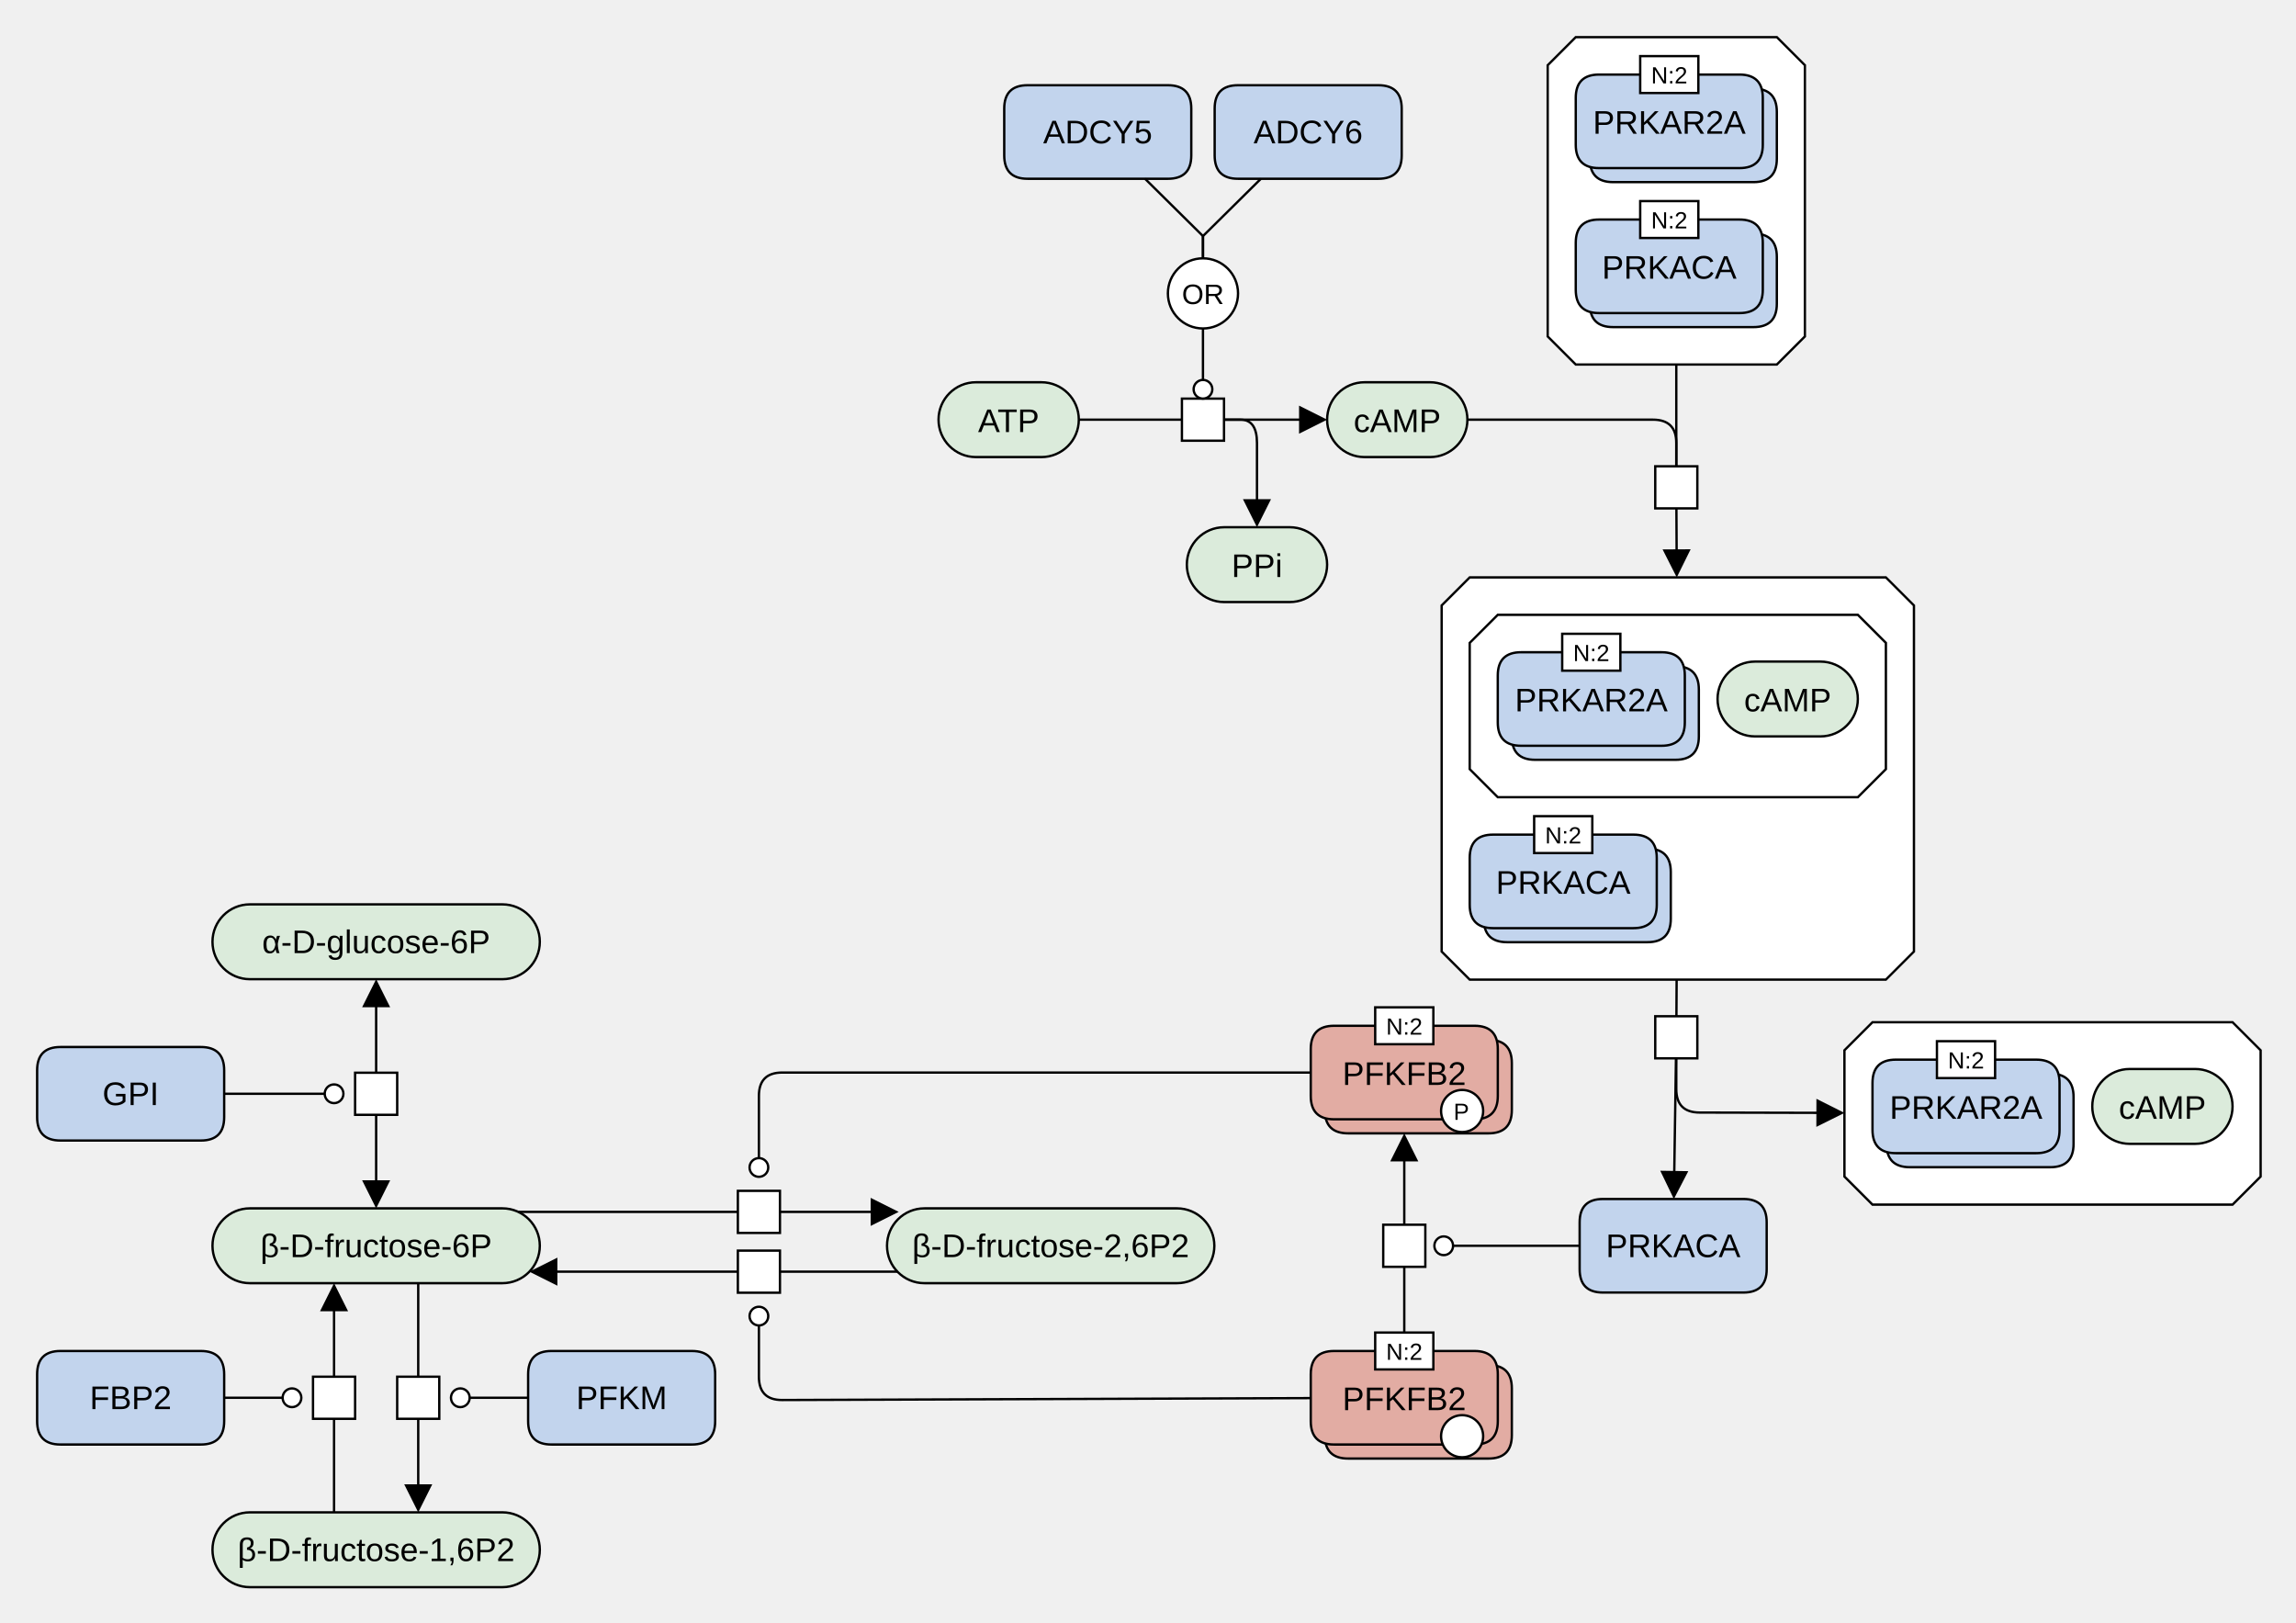
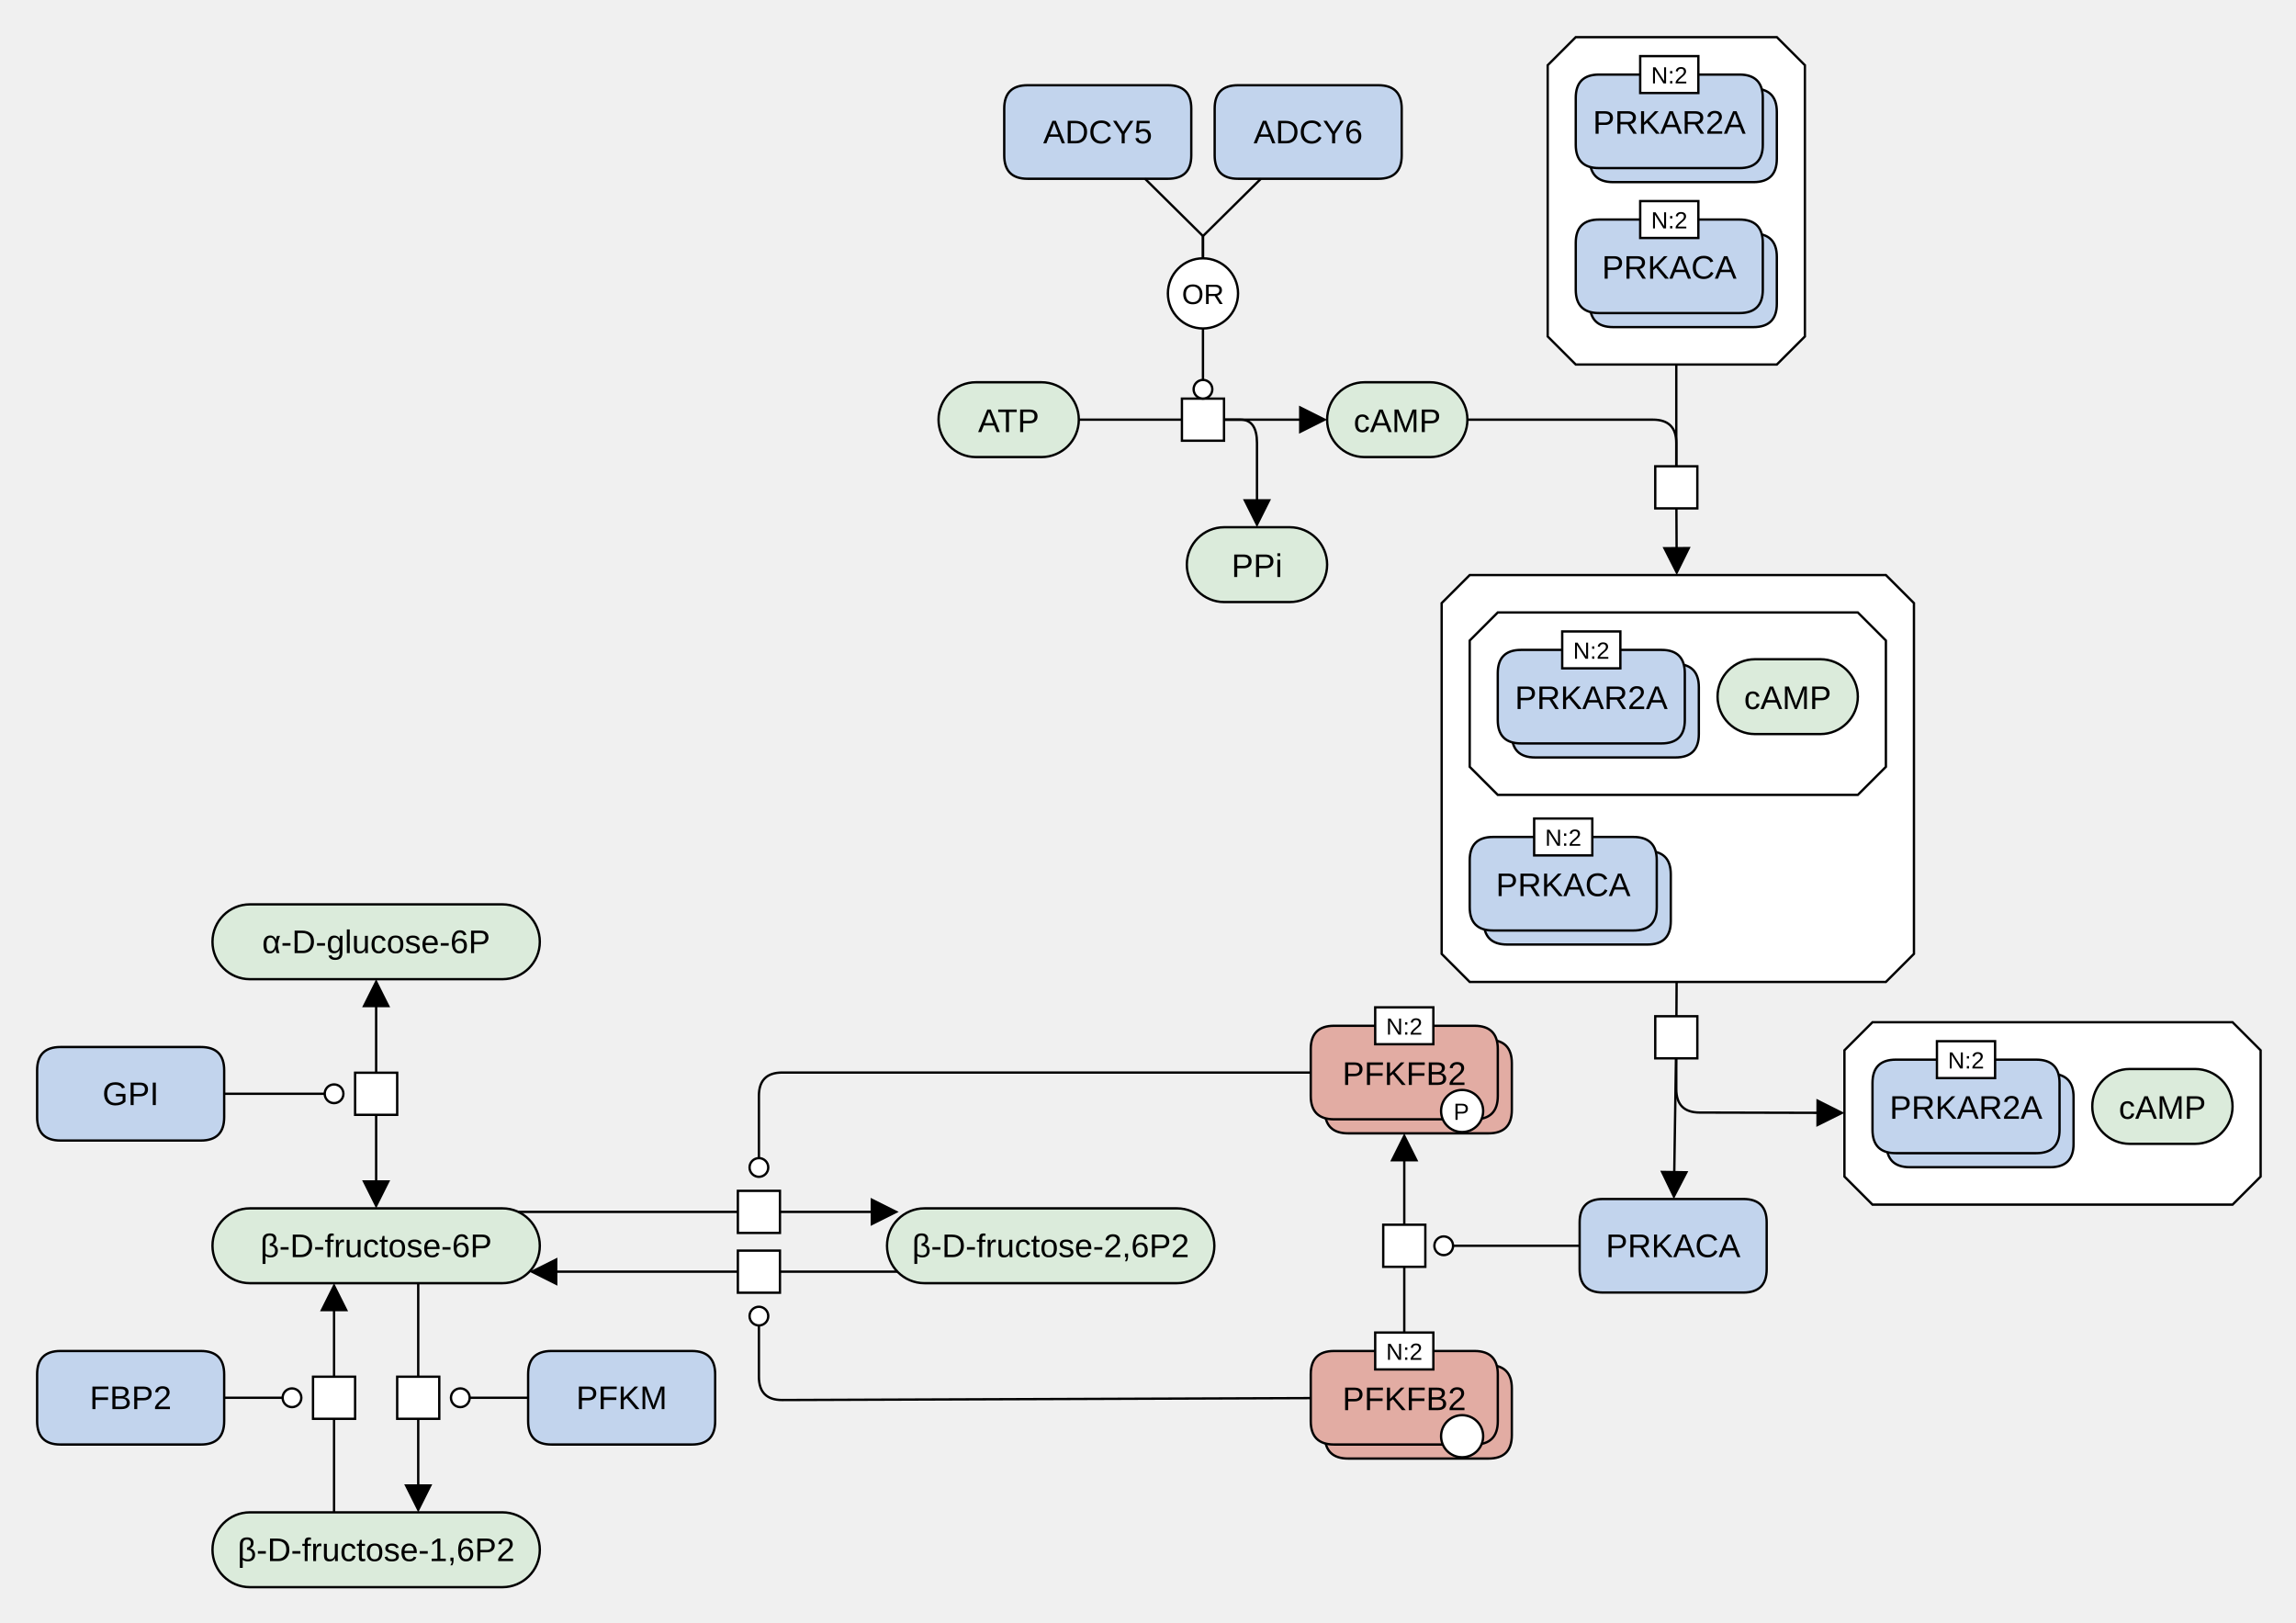
<svg xmlns="http://www.w3.org/2000/svg" width="982" height="694" viewBox="0 0 982 694" stroke-linecap="butt" stroke-miterlimit="10">
  <g transform="translate(804,1457)">
    <path d="M-236.39 -1277.529 C-236.39 -1286.366 -229.227 -1293.529 -220.39 -1293.529 L-192.39 -1293.529 C-183.553 -1293.529 -176.39 -1286.366 -176.39 -1277.529 L-176.39 -1277.529 C-176.39 -1268.692 -183.553 -1261.529 -192.39 -1261.529 L-220.39 -1261.529 C-229.227 -1261.529 -236.39 -1268.692 -236.39 -1277.529 Z" fill="#DBEBDB" stroke="none" />
    <path d="M-236.39 -1277.529 C-236.39 -1286.366 -229.227 -1293.529 -220.39 -1293.529 L-192.39 -1293.529 C-183.553 -1293.529 -176.39 -1286.366 -176.39 -1277.529 L-176.39 -1277.529 C-176.39 -1268.692 -183.553 -1261.529 -192.39 -1261.529 L-220.39 -1261.529 C-229.227 -1261.529 -236.39 -1268.692 -236.39 -1277.529 Z" fill="none" stroke="#000000" />
    <text x="-206.39" y="-1272.237" text-anchor="middle" font-family="'Dialog', Arial, Helvetica, sans-serif" font-size="14" fill="#000000" stroke="none" xml:space="preserve">cAMP</text>
    <path d="M-3.134 -1019.841 L150.866 -1019.841 L162.866 -1007.841 L162.866 -953.841 L150.866 -941.841 L-3.134 -941.841 L-15.134 -953.841 L-15.134 -1007.841 Z" fill="#FFFFFF" stroke="none" />
    <path d="M-3.134 -1019.841 L150.866 -1019.841 L162.866 -1007.841 L162.866 -953.841 L150.866 -941.841 L-3.134 -941.841 L-15.134 -953.841 L-15.134 -1007.841 Z" fill="none" stroke="#000000" />
    <path d="M2.866 -987.841 Q2.866 -997.841 12.866 -997.841 L72.866 -997.841 Q82.866 -997.841 82.866 -987.841 L82.866 -967.841 Q82.866 -957.841 72.866 -957.841 L12.866 -957.841 Q2.866 -957.841 2.866 -967.841 Z" fill="#C2D4ED" stroke="none" />
    <path d="M2.866 -987.841 Q2.866 -997.841 12.866 -997.841 L72.866 -997.841 Q82.866 -997.841 82.866 -987.841 L82.866 -967.841 Q82.866 -957.841 72.866 -957.841 L12.866 -957.841 Q2.866 -957.841 2.866 -967.841 Z" fill="none" stroke="#000000" />
    <path d="M-3.134 -993.841 Q-3.134 -1003.841 6.866 -1003.841 L66.866 -1003.841 Q76.866 -1003.841 76.866 -993.841 L76.866 -973.841 Q76.866 -963.841 66.866 -963.841 L6.866 -963.841 Q-3.134 -963.841 -3.134 -973.841 Z" fill="#C2D4ED" stroke="none" />
    <path d="M-3.134 -993.841 Q-3.134 -1003.841 6.866 -1003.841 L66.866 -1003.841 Q76.866 -1003.841 76.866 -993.841 L76.866 -973.841 Q76.866 -963.841 66.866 -963.841 L6.866 -963.841 Q-3.134 -963.841 -3.134 -973.841 Z" fill="none" stroke="#000000" />
    <text x="36.866" y="-978.55" text-anchor="middle" font-family="'Dialog', Arial, Helvetica, sans-serif" font-size="14" fill="#000000" stroke="none" xml:space="preserve">PRKAR2A</text>
    <path d="M24.429 -1011.73 L49.304 -1011.73 L49.304 -995.953 L24.429 -995.953 Z" fill="#FFFFFF" stroke="none" />
    <path d="M24.429 -1011.73 L49.304 -1011.73 L49.304 -995.953 L24.429 -995.953 Z" fill="none" stroke="#000000" />
    <text x="36.866" y="-1000.062" text-anchor="middle" font-family="'Dialog', Arial, Helvetica, sans-serif" font-size="10" fill="#000000" stroke="none" xml:space="preserve">N:2</text>
    <path d="M90.866 -983.841 C90.866 -992.678 98.029 -999.841 106.866 -999.841 L134.866 -999.841 C143.703 -999.841 150.866 -992.678 150.866 -983.841 L150.866 -983.841 C150.866 -975.005 143.703 -967.841 134.866 -967.841 L106.866 -967.841 C98.029 -967.841 90.866 -975.005 90.866 -983.841 Z" fill="#DBEBDB" stroke="none" />
    <path d="M90.866 -983.841 C90.866 -992.678 98.029 -999.841 106.866 -999.841 L134.866 -999.841 C143.703 -999.841 150.866 -992.678 150.866 -983.841 L150.866 -983.841 C150.866 -975.005 143.703 -967.841 134.866 -967.841 L106.866 -967.841 C98.029 -967.841 90.866 -975.005 90.866 -983.841 Z" fill="none" stroke="#000000" />
    <text x="120.866" y="-978.55" text-anchor="middle" font-family="'Dialog', Arial, Helvetica, sans-serif" font-size="14" fill="#000000" stroke="none" xml:space="preserve">cAMP</text>
    <path d="M-96.049 -1257.591 L-78.049 -1257.591 L-78.049 -1239.591 L-96.049 -1239.591 Z" fill="#FFFFFF" stroke="none" />
    <path d="M-96.049 -1257.591 L-78.049 -1257.591 L-78.049 -1239.591 L-96.049 -1239.591 Z" fill="none" stroke="#000000" />
    <path d="M-130.049 -1441.114 L-44.049 -1441.114 L-32.049 -1429.114 L-32.049 -1313.114 L-44.049 -1301.114 L-130.049 -1301.114 L-142.049 -1313.114 L-142.049 -1429.114 Z" fill="#FFFFFF" stroke="none" />
    <path d="M-130.049 -1441.114 L-44.049 -1441.114 L-32.049 -1429.114 L-32.049 -1313.114 L-44.049 -1301.114 L-130.049 -1301.114 L-142.049 -1313.114 L-142.049 -1429.114 Z" fill="none" stroke="#000000" />
    <path d="M-124.049 -1409.114 Q-124.049 -1419.114 -114.049 -1419.114 L-54.049 -1419.114 Q-44.049 -1419.114 -44.049 -1409.114 L-44.049 -1389.114 Q-44.049 -1379.114 -54.049 -1379.114 L-114.049 -1379.114 Q-124.049 -1379.114 -124.049 -1389.114 Z" fill="#C2D4ED" stroke="none" />
    <path d="M-124.049 -1409.114 Q-124.049 -1419.114 -114.049 -1419.114 L-54.049 -1419.114 Q-44.049 -1419.114 -44.049 -1409.114 L-44.049 -1389.114 Q-44.049 -1379.114 -54.049 -1379.114 L-114.049 -1379.114 Q-124.049 -1379.114 -124.049 -1389.114 Z" fill="none" stroke="#000000" />
    <path d="M-130.049 -1415.114 Q-130.049 -1425.114 -120.049 -1425.114 L-60.049 -1425.114 Q-50.049 -1425.114 -50.049 -1415.114 L-50.049 -1395.114 Q-50.049 -1385.114 -60.049 -1385.114 L-120.049 -1385.114 Q-130.049 -1385.114 -130.049 -1395.114 Z" fill="#C2D4ED" stroke="none" />
    <path d="M-130.049 -1415.114 Q-130.049 -1425.114 -120.049 -1425.114 L-60.049 -1425.114 Q-50.049 -1425.114 -50.049 -1415.114 L-50.049 -1395.114 Q-50.049 -1385.114 -60.049 -1385.114 L-120.049 -1385.114 Q-130.049 -1385.114 -130.049 -1395.114 Z" fill="none" stroke="#000000" />
    <text x="-90.049" y="-1399.823" text-anchor="middle" font-family="'Dialog', Arial, Helvetica, sans-serif" font-size="14" fill="#000000" stroke="none" xml:space="preserve">PRKAR2A</text>
    <path d="M-102.486 -1433.003 L-77.611 -1433.003 L-77.611 -1417.226 L-102.486 -1417.226 Z" fill="#FFFFFF" stroke="none" />
    <path d="M-102.486 -1433.003 L-77.611 -1433.003 L-77.611 -1417.226 L-102.486 -1417.226 Z" fill="none" stroke="#000000" />
    <text x="-90.049" y="-1421.335" text-anchor="middle" font-family="'Dialog', Arial, Helvetica, sans-serif" font-size="10" fill="#000000" stroke="none" xml:space="preserve">N:2</text>
    <path d="M-124.049 -1347.114 Q-124.049 -1357.114 -114.049 -1357.114 L-54.049 -1357.114 Q-44.049 -1357.114 -44.049 -1347.114 L-44.049 -1327.114 Q-44.049 -1317.114 -54.049 -1317.114 L-114.049 -1317.114 Q-124.049 -1317.114 -124.049 -1327.114 Z" fill="#C2D4ED" stroke="none" />
    <path d="M-124.049 -1347.114 Q-124.049 -1357.114 -114.049 -1357.114 L-54.049 -1357.114 Q-44.049 -1357.114 -44.049 -1347.114 L-44.049 -1327.114 Q-44.049 -1317.114 -54.049 -1317.114 L-114.049 -1317.114 Q-124.049 -1317.114 -124.049 -1327.114 Z" fill="none" stroke="#000000" />
    <path d="M-130.049 -1353.114 Q-130.049 -1363.114 -120.049 -1363.114 L-60.049 -1363.114 Q-50.049 -1363.114 -50.049 -1353.114 L-50.049 -1333.114 Q-50.049 -1323.114 -60.049 -1323.114 L-120.049 -1323.114 Q-130.049 -1323.114 -130.049 -1333.114 Z" fill="#C2D4ED" stroke="none" />
    <path d="M-130.049 -1353.114 Q-130.049 -1363.114 -120.049 -1363.114 L-60.049 -1363.114 Q-50.049 -1363.114 -50.049 -1353.114 L-50.049 -1333.114 Q-50.049 -1323.114 -60.049 -1323.114 L-120.049 -1323.114 Q-130.049 -1323.114 -130.049 -1333.114 Z" fill="none" stroke="#000000" />
    <text x="-90.049" y="-1337.823" text-anchor="middle" font-family="'Dialog', Arial, Helvetica, sans-serif" font-size="14" fill="#000000" stroke="none" xml:space="preserve">PRKACA</text>
    <path d="M-102.486 -1371.003 L-77.611 -1371.003 L-77.611 -1355.226 L-102.486 -1355.226 Z" fill="#FFFFFF" stroke="none" />
    <path d="M-102.486 -1371.003 L-77.611 -1371.003 L-77.611 -1355.226 L-102.486 -1355.226 Z" fill="none" stroke="#000000" />
    <text x="-90.049" y="-1359.335" text-anchor="middle" font-family="'Dialog', Arial, Helvetica, sans-serif" font-size="10" fill="#000000" stroke="none" xml:space="preserve">N:2</text>
    <path d="M-96.049 -1022.404 L-78.049 -1022.404 L-78.049 -1004.404 L-96.049 -1004.404 Z" fill="#FFFFFF" stroke="none" />
    <path d="M-96.049 -1022.404 L-78.049 -1022.404 L-78.049 -1004.404 L-96.049 -1004.404 Z" fill="none" stroke="#000000" />
-     <path d="M-175.404 -1210.073 L2.596 -1210.073 L14.596 -1198.073 L14.596 -1050.073 L2.596 -1038.073 L-175.404 -1038.073 L-187.404 -1050.073 L-187.404 -1198.073 Z" fill="#FFFFFF" stroke="none" />
-     <path d="M-175.404 -1210.073 L2.596 -1210.073 L14.596 -1198.073 L14.596 -1050.073 L2.596 -1038.073 L-175.404 -1038.073 L-187.404 -1050.073 L-187.404 -1198.073 Z" fill="none" stroke="#000000" />
-     <path d="M-163.404 -1194.073 L-9.404 -1194.073 L2.596 -1182.073 L2.596 -1128.073 L-9.404 -1116.073 L-163.404 -1116.073 L-175.404 -1128.073 L-175.404 -1182.073 Z" fill="#FFFFFF" stroke="none" />
-     <path d="M-163.404 -1194.073 L-9.404 -1194.073 L2.596 -1182.073 L2.596 -1128.073 L-9.404 -1116.073 L-163.404 -1116.073 L-175.404 -1128.073 L-175.404 -1182.073 Z" fill="none" stroke="#000000" />
-     <path d="M-157.404 -1162.073 Q-157.404 -1172.073 -147.404 -1172.073 L-87.404 -1172.073 Q-77.404 -1172.073 -77.404 -1162.073 L-77.404 -1142.073 Q-77.404 -1132.073 -87.404 -1132.073 L-147.404 -1132.073 Q-157.404 -1132.073 -157.404 -1142.073 Z" fill="#C2D4ED" stroke="none" />
-     <path d="M-157.404 -1162.073 Q-157.404 -1172.073 -147.404 -1172.073 L-87.404 -1172.073 Q-77.404 -1172.073 -77.404 -1162.073 L-77.404 -1142.073 Q-77.404 -1132.073 -87.404 -1132.073 L-147.404 -1132.073 Q-157.404 -1132.073 -157.404 -1142.073 Z" fill="none" stroke="#000000" />
-     <path d="M-163.404 -1168.073 Q-163.404 -1178.073 -153.404 -1178.073 L-93.404 -1178.073 Q-83.404 -1178.073 -83.404 -1168.073 L-83.404 -1148.073 Q-83.404 -1138.073 -93.404 -1138.073 L-153.404 -1138.073 Q-163.404 -1138.073 -163.404 -1148.073 Z" fill="#C2D4ED" stroke="none" />
-     <path d="M-163.404 -1168.073 Q-163.404 -1178.073 -153.404 -1178.073 L-93.404 -1178.073 Q-83.404 -1178.073 -83.404 -1168.073 L-83.404 -1148.073 Q-83.404 -1138.073 -93.404 -1138.073 L-153.404 -1138.073 Q-163.404 -1138.073 -163.404 -1148.073 Z" fill="none" stroke="#000000" />
-     <text x="-123.404" y="-1152.782" text-anchor="middle" font-family="'Dialog', Arial, Helvetica, sans-serif" font-size="14" fill="#000000" stroke="none" xml:space="preserve">PRKAR2A</text>
-     <path d="M-135.842 -1185.962 L-110.967 -1185.962 L-110.967 -1170.185 L-135.842 -1170.185 Z" fill="#FFFFFF" stroke="none" />
-     <path d="M-135.842 -1185.962 L-110.967 -1185.962 L-110.967 -1170.185 L-135.842 -1170.185 Z" fill="none" stroke="#000000" />
-     <text x="-123.404" y="-1174.294" text-anchor="middle" font-family="'Dialog', Arial, Helvetica, sans-serif" font-size="10" fill="#000000" stroke="none" xml:space="preserve">N:2</text>
-     <path d="M-69.404 -1158.073 C-69.404 -1166.91 -62.241 -1174.073 -53.404 -1174.073 L-25.404 -1174.073 C-16.567 -1174.073 -9.404 -1166.91 -9.404 -1158.073 L-9.404 -1158.073 C-9.404 -1149.237 -16.567 -1142.073 -25.404 -1142.073 L-53.404 -1142.073 C-62.241 -1142.073 -69.404 -1149.237 -69.404 -1158.073 Z" fill="#DBEBDB" stroke="none" />
-     <path d="M-69.404 -1158.073 C-69.404 -1166.91 -62.241 -1174.073 -53.404 -1174.073 L-25.404 -1174.073 C-16.567 -1174.073 -9.404 -1166.91 -9.404 -1158.073 L-9.404 -1158.073 C-9.404 -1149.237 -16.567 -1142.073 -25.404 -1142.073 L-53.404 -1142.073 C-62.241 -1142.073 -69.404 -1149.237 -69.404 -1158.073 Z" fill="none" stroke="#000000" />
-     <text x="-39.404" y="-1152.782" text-anchor="middle" font-family="'Dialog', Arial, Helvetica, sans-serif" font-size="14" fill="#000000" stroke="none" xml:space="preserve">cAMP</text>
-     <path d="M-169.404 -1084.073 Q-169.404 -1094.073 -159.404 -1094.073 L-99.404 -1094.073 Q-89.404 -1094.073 -89.404 -1084.073 L-89.404 -1064.073 Q-89.404 -1054.073 -99.404 -1054.073 L-159.404 -1054.073 Q-169.404 -1054.073 -169.404 -1064.073 Z" fill="#C2D4ED" stroke="none" />
-     <path d="M-169.404 -1084.073 Q-169.404 -1094.073 -159.404 -1094.073 L-99.404 -1094.073 Q-89.404 -1094.073 -89.404 -1084.073 L-89.404 -1064.073 Q-89.404 -1054.073 -99.404 -1054.073 L-159.404 -1054.073 Q-169.404 -1054.073 -169.404 -1064.073 Z" fill="none" stroke="#000000" />
-     <path d="M-175.404 -1090.073 Q-175.404 -1100.073 -165.404 -1100.073 L-105.404 -1100.073 Q-95.404 -1100.073 -95.404 -1090.073 L-95.404 -1070.073 Q-95.404 -1060.073 -105.404 -1060.073 L-165.404 -1060.073 Q-175.404 -1060.073 -175.404 -1070.073 Z" fill="#C2D4ED" stroke="none" />
-     <path d="M-175.404 -1090.073 Q-175.404 -1100.073 -165.404 -1100.073 L-105.404 -1100.073 Q-95.404 -1100.073 -95.404 -1090.073 L-95.404 -1070.073 Q-95.404 -1060.073 -105.404 -1060.073 L-165.404 -1060.073 Q-175.404 -1060.073 -175.404 -1070.073 Z" fill="none" stroke="#000000" />
-     <text x="-135.404" y="-1074.782" text-anchor="middle" font-family="'Dialog', Arial, Helvetica, sans-serif" font-size="14" fill="#000000" stroke="none" xml:space="preserve">PRKACA</text>
-     <path d="M-147.842 -1107.962 L-122.967 -1107.962 L-122.967 -1092.185 L-147.842 -1092.185 Z" fill="#FFFFFF" stroke="none" />
-     <path d="M-147.842 -1107.962 L-122.967 -1107.962 L-122.967 -1092.185 L-147.842 -1092.185 Z" fill="none" stroke="#000000" />
-     <text x="-135.404" y="-1096.294" text-anchor="middle" font-family="'Dialog', Arial, Helvetica, sans-serif" font-size="10" fill="#000000" stroke="none" xml:space="preserve">N:2</text>
+     <path d="M-175.404 -1211.073 L2.596 -1211.073 L14.596 -1199.073 L14.596 -1049.073 L2.596 -1037.073 L-175.404 -1037.073 L-187.404 -1049.073 L-187.404 -1199.073 Z" fill="#FFFFFF" stroke="none" />
+     <path d="M-175.404 -1211.073 L2.596 -1211.073 L14.596 -1199.073 L14.596 -1049.073 L2.596 -1037.073 L-175.404 -1037.073 L-187.404 -1049.073 L-187.404 -1199.073 Z" fill="none" stroke="#000000" />
+     <path d="M-163.404 -1195.073 L-9.404 -1195.073 L2.596 -1183.073 L2.596 -1129.073 L-9.404 -1117.073 L-163.404 -1117.073 L-175.404 -1129.073 L-175.404 -1183.073 Z" fill="#FFFFFF" stroke="none" />
+     <path d="M-163.404 -1195.073 L-9.404 -1195.073 L2.596 -1183.073 L2.596 -1129.073 L-9.404 -1117.073 L-163.404 -1117.073 L-175.404 -1129.073 L-175.404 -1183.073 Z" fill="none" stroke="#000000" />
+     <path d="M-157.404 -1163.073 Q-157.404 -1173.073 -147.404 -1173.073 L-87.404 -1173.073 Q-77.404 -1173.073 -77.404 -1163.073 L-77.404 -1143.073 Q-77.404 -1133.073 -87.404 -1133.073 L-147.404 -1133.073 Q-157.404 -1133.073 -157.404 -1143.073 Z" fill="#C2D4ED" stroke="none" />
+     <path d="M-157.404 -1163.073 Q-157.404 -1173.073 -147.404 -1173.073 L-87.404 -1173.073 Q-77.404 -1173.073 -77.404 -1163.073 L-77.404 -1143.073 Q-77.404 -1133.073 -87.404 -1133.073 L-147.404 -1133.073 Q-157.404 -1133.073 -157.404 -1143.073 Z" fill="none" stroke="#000000" />
+     <path d="M-163.404 -1169.073 Q-163.404 -1179.073 -153.404 -1179.073 L-93.404 -1179.073 Q-83.404 -1179.073 -83.404 -1169.073 L-83.404 -1149.073 Q-83.404 -1139.073 -93.404 -1139.073 L-153.404 -1139.073 Q-163.404 -1139.073 -163.404 -1149.073 Z" fill="#C2D4ED" stroke="none" />
+     <path d="M-163.404 -1169.073 Q-163.404 -1179.073 -153.404 -1179.073 L-93.404 -1179.073 Q-83.404 -1179.073 -83.404 -1169.073 L-83.404 -1149.073 Q-83.404 -1139.073 -93.404 -1139.073 L-153.404 -1139.073 Q-163.404 -1139.073 -163.404 -1149.073 Z" fill="none" stroke="#000000" />
+     <text x="-123.404" y="-1153.782" text-anchor="middle" font-family="'Dialog', Arial, Helvetica, sans-serif" font-size="14" fill="#000000" stroke="none" xml:space="preserve">PRKAR2A</text>
+     <path d="M-135.842 -1186.962 L-110.967 -1186.962 L-110.967 -1171.185 L-135.842 -1171.185 Z" fill="#FFFFFF" stroke="none" />
+     <path d="M-135.842 -1186.962 L-110.967 -1186.962 L-110.967 -1171.185 L-135.842 -1171.185 Z" fill="none" stroke="#000000" />
+     <text x="-123.404" y="-1175.294" text-anchor="middle" font-family="'Dialog', Arial, Helvetica, sans-serif" font-size="10" fill="#000000" stroke="none" xml:space="preserve">N:2</text>
+     <path d="M-69.404 -1159.073 C-69.404 -1167.91 -62.241 -1175.073 -53.404 -1175.073 L-25.404 -1175.073 C-16.567 -1175.073 -9.404 -1167.91 -9.404 -1159.073 L-9.404 -1159.073 C-9.404 -1150.237 -16.567 -1143.073 -25.404 -1143.073 L-53.404 -1143.073 C-62.241 -1143.073 -69.404 -1150.237 -69.404 -1159.073 Z" fill="#DBEBDB" stroke="none" />
+     <path d="M-69.404 -1159.073 C-69.404 -1167.91 -62.241 -1175.073 -53.404 -1175.073 L-25.404 -1175.073 C-16.567 -1175.073 -9.404 -1167.91 -9.404 -1159.073 L-9.404 -1159.073 C-9.404 -1150.237 -16.567 -1143.073 -25.404 -1143.073 L-53.404 -1143.073 C-62.241 -1143.073 -69.404 -1150.237 -69.404 -1159.073 Z" fill="none" stroke="#000000" />
+     <text x="-39.404" y="-1153.782" text-anchor="middle" font-family="'Dialog', Arial, Helvetica, sans-serif" font-size="14" fill="#000000" stroke="none" xml:space="preserve">cAMP</text>
+     <path d="M-169.404 -1083.073 Q-169.404 -1093.073 -159.404 -1093.073 L-99.404 -1093.073 Q-89.404 -1093.073 -89.404 -1083.073 L-89.404 -1063.073 Q-89.404 -1053.073 -99.404 -1053.073 L-159.404 -1053.073 Q-169.404 -1053.073 -169.404 -1063.073 Z" fill="#C2D4ED" stroke="none" />
+     <path d="M-169.404 -1083.073 Q-169.404 -1093.073 -159.404 -1093.073 L-99.404 -1093.073 Q-89.404 -1093.073 -89.404 -1083.073 L-89.404 -1063.073 Q-89.404 -1053.073 -99.404 -1053.073 L-159.404 -1053.073 Q-169.404 -1053.073 -169.404 -1063.073 Z" fill="none" stroke="#000000" />
+     <path d="M-175.404 -1089.073 Q-175.404 -1099.073 -165.404 -1099.073 L-105.404 -1099.073 Q-95.404 -1099.073 -95.404 -1089.073 L-95.404 -1069.073 Q-95.404 -1059.073 -105.404 -1059.073 L-165.404 -1059.073 Q-175.404 -1059.073 -175.404 -1069.073 Z" fill="#C2D4ED" stroke="none" />
+     <path d="M-175.404 -1089.073 Q-175.404 -1099.073 -165.404 -1099.073 L-105.404 -1099.073 Q-95.404 -1099.073 -95.404 -1089.073 L-95.404 -1069.073 Q-95.404 -1059.073 -105.404 -1059.073 L-165.404 -1059.073 Q-175.404 -1059.073 -175.404 -1069.073 Z" fill="none" stroke="#000000" />
+     <text x="-135.404" y="-1073.782" text-anchor="middle" font-family="'Dialog', Arial, Helvetica, sans-serif" font-size="14" fill="#000000" stroke="none" xml:space="preserve">PRKACA</text>
+     <path d="M-147.842 -1106.962 L-122.967 -1106.962 L-122.967 -1091.185 L-147.842 -1091.185 Z" fill="#FFFFFF" stroke="none" />
+     <path d="M-147.842 -1106.962 L-122.967 -1106.962 L-122.967 -1091.185 L-147.842 -1091.185 Z" fill="none" stroke="#000000" />
+     <text x="-135.404" y="-1095.294" text-anchor="middle" font-family="'Dialog', Arial, Helvetica, sans-serif" font-size="10" fill="#000000" stroke="none" xml:space="preserve">N:2</text>
    <path d="M-128.39 -934.246 Q-128.39 -944.246 -118.39 -944.246 L-58.39 -944.246 Q-48.39 -944.246 -48.39 -934.246 L-48.39 -914.246 Q-48.39 -904.246 -58.39 -904.246 L-118.39 -904.246 Q-128.39 -904.246 -128.39 -914.246 Z" fill="#C2D4ED" stroke="none" />
    <path d="M-128.39 -934.246 Q-128.39 -944.246 -118.39 -944.246 L-58.39 -944.246 Q-48.39 -944.246 -48.39 -934.246 L-48.39 -914.246 Q-48.39 -904.246 -58.39 -904.246 L-118.39 -904.246 Q-128.39 -904.246 -128.39 -914.246 Z" fill="none" stroke="#000000" />
    <text x="-88.39" y="-919.397" text-anchor="middle" font-family="Arial, Helvetica, sans-serif" font-size="14" fill="#000000" stroke="none" xml:space="preserve">PRKACA</text>
    <path d="M-713.122 -1054.246 C-713.122 -1063.083 -705.959 -1070.246 -697.122 -1070.246 L-589.122 -1070.246 C-580.285 -1070.246 -573.122 -1063.083 -573.122 -1054.246 L-573.122 -1054.246 C-573.122 -1045.41 -580.285 -1038.246 -589.122 -1038.246 L-697.122 -1038.246 C-705.959 -1038.246 -713.122 -1045.41 -713.122 -1054.246 Z" fill="#DBEBDB" stroke="none" />
    <path d="M-713.122 -1054.246 C-713.122 -1063.083 -705.959 -1070.246 -697.122 -1070.246 L-589.122 -1070.246 C-580.285 -1070.246 -573.122 -1063.083 -573.122 -1054.246 L-573.122 -1054.246 C-573.122 -1045.41 -580.285 -1038.246 -589.122 -1038.246 L-697.122 -1038.246 C-705.959 -1038.246 -713.122 -1045.41 -713.122 -1054.246 Z" fill="none" stroke="#000000" />
    <text x="-643.122" y="-1049.397" text-anchor="middle" font-family="Arial, Helvetica, sans-serif" font-size="14" fill="#000000" stroke="none" xml:space="preserve">α-D-glucose-6P</text>
    <path d="M-713.122 -924.246 C-713.122 -933.083 -705.959 -940.246 -697.122 -940.246 L-589.122 -940.246 C-580.285 -940.246 -573.122 -933.083 -573.122 -924.246 L-573.122 -924.246 C-573.122 -915.41 -580.285 -908.246 -589.122 -908.246 L-697.122 -908.246 C-705.959 -908.246 -713.122 -915.41 -713.122 -924.246 Z" fill="#DBEBDB" stroke="none" />
    <path d="M-713.122 -924.246 C-713.122 -933.083 -705.959 -940.246 -697.122 -940.246 L-589.122 -940.246 C-580.285 -940.246 -573.122 -933.083 -573.122 -924.246 L-573.122 -924.246 C-573.122 -915.41 -580.285 -908.246 -589.122 -908.246 L-697.122 -908.246 C-705.959 -908.246 -713.122 -915.41 -713.122 -924.246 Z" fill="none" stroke="#000000" />
    <text x="-643.122" y="-919.397" text-anchor="middle" font-family="Arial, Helvetica, sans-serif" font-size="14" fill="#000000" stroke="none" xml:space="preserve">β-D-fructose-6P</text>
    <path d="M-788.122 -999.246 Q-788.122 -1009.246 -778.122 -1009.246 L-718.122 -1009.246 Q-708.122 -1009.246 -708.122 -999.246 L-708.122 -979.246 Q-708.122 -969.246 -718.122 -969.246 L-778.122 -969.246 Q-788.122 -969.246 -788.122 -979.246 Z" fill="#C2D4ED" stroke="none" />
    <path d="M-788.122 -999.246 Q-788.122 -1009.246 -778.122 -1009.246 L-718.122 -1009.246 Q-708.122 -1009.246 -708.122 -999.246 L-708.122 -979.246 Q-708.122 -969.246 -718.122 -969.246 L-778.122 -969.246 Q-788.122 -969.246 -788.122 -979.246 Z" fill="none" stroke="#000000" />
    <text x="-748.122" y="-984.397" text-anchor="middle" font-family="Arial, Helvetica, sans-serif" font-size="14" fill="#000000" stroke="none" xml:space="preserve">GPI</text>
    <path d="M-652.122 -998.246 L-634.122 -998.246 L-634.122 -980.246 L-652.122 -980.246 Z" fill="#FFFFFF" stroke="none" />
    <path d="M-652.122 -998.246 L-634.122 -998.246 L-634.122 -980.246 L-652.122 -980.246 Z" fill="none" stroke="#000000" />
    <path d="M-634.122 -868.246 L-616.122 -868.246 L-616.122 -850.246 L-634.122 -850.246 Z" fill="#FFFFFF" stroke="none" />
    <path d="M-634.122 -868.246 L-616.122 -868.246 L-616.122 -850.246 L-634.122 -850.246 Z" fill="none" stroke="#000000" />
    <path d="M-670.122 -868.246 L-652.122 -868.246 L-652.122 -850.246 L-670.122 -850.246 Z" fill="#FFFFFF" stroke="none" />
    <path d="M-670.122 -868.246 L-652.122 -868.246 L-652.122 -850.246 L-670.122 -850.246 Z" fill="none" stroke="#000000" />
    <path d="M-713.122 -794.246 C-713.122 -803.083 -705.959 -810.246 -697.122 -810.246 L-589.122 -810.246 C-580.285 -810.246 -573.122 -803.083 -573.122 -794.246 L-573.122 -794.246 C-573.122 -785.41 -580.285 -778.246 -589.122 -778.246 L-697.122 -778.246 C-705.959 -778.246 -713.122 -785.41 -713.122 -794.246 Z" fill="#DBEBDB" stroke="none" />
    <path d="M-713.122 -794.246 C-713.122 -803.083 -705.959 -810.246 -697.122 -810.246 L-589.122 -810.246 C-580.285 -810.246 -573.122 -803.083 -573.122 -794.246 L-573.122 -794.246 C-573.122 -785.41 -580.285 -778.246 -589.122 -778.246 L-697.122 -778.246 C-705.959 -778.246 -713.122 -785.41 -713.122 -794.246 Z" fill="none" stroke="#000000" />
    <text x="-643.122" y="-789.397" text-anchor="middle" font-family="Arial, Helvetica, sans-serif" font-size="14" fill="#000000" stroke="none" xml:space="preserve">β-D-fructose-1,6P2</text>
    <path d="M-788.122 -869.246 Q-788.122 -879.246 -778.122 -879.246 L-718.122 -879.246 Q-708.122 -879.246 -708.122 -869.246 L-708.122 -849.246 Q-708.122 -839.246 -718.122 -839.246 L-778.122 -839.246 Q-788.122 -839.246 -788.122 -849.246 Z" fill="#C2D4ED" stroke="none" />
    <path d="M-788.122 -869.246 Q-788.122 -879.246 -778.122 -879.246 L-718.122 -879.246 Q-708.122 -879.246 -708.122 -869.246 L-708.122 -849.246 Q-708.122 -839.246 -718.122 -839.246 L-778.122 -839.246 Q-788.122 -839.246 -788.122 -849.246 Z" fill="none" stroke="#000000" />
    <text x="-748.122" y="-854.397" text-anchor="middle" font-family="Arial, Helvetica, sans-serif" font-size="14" fill="#000000" stroke="none" xml:space="preserve">FBP2</text>
    <path d="M-578.122 -869.246 Q-578.122 -879.246 -568.122 -879.246 L-508.122 -879.246 Q-498.122 -879.246 -498.122 -869.246 L-498.122 -849.246 Q-498.122 -839.246 -508.122 -839.246 L-568.122 -839.246 Q-578.122 -839.246 -578.122 -849.246 Z" fill="#C2D4ED" stroke="none" />
    <path d="M-578.122 -869.246 Q-578.122 -879.246 -568.122 -879.246 L-508.122 -879.246 Q-498.122 -879.246 -498.122 -869.246 L-498.122 -849.246 Q-498.122 -839.246 -508.122 -839.246 L-568.122 -839.246 Q-578.122 -839.246 -578.122 -849.246 Z" fill="none" stroke="#000000" />
    <text x="-538.122" y="-854.397" text-anchor="middle" font-family="Arial, Helvetica, sans-serif" font-size="14" fill="#000000" stroke="none" xml:space="preserve">PFKM</text>
    <path d="M-424.622 -924.246 C-424.622 -933.083 -417.459 -940.246 -408.622 -940.246 L-300.622 -940.246 C-291.785 -940.246 -284.622 -933.083 -284.622 -924.246 L-284.622 -924.246 C-284.622 -915.41 -291.785 -908.246 -300.622 -908.246 L-408.622 -908.246 C-417.459 -908.246 -424.622 -915.41 -424.622 -924.246 Z" fill="#DBEBDB" stroke="none" />
    <path d="M-424.622 -924.246 C-424.622 -933.083 -417.459 -940.246 -408.622 -940.246 L-300.622 -940.246 C-291.785 -940.246 -284.622 -933.083 -284.622 -924.246 L-284.622 -924.246 C-284.622 -915.41 -291.785 -908.246 -300.622 -908.246 L-408.622 -908.246 C-417.459 -908.246 -424.622 -915.41 -424.622 -924.246 Z" fill="none" stroke="#000000" />
    <text x="-354.622" y="-919.397" text-anchor="middle" font-family="Arial, Helvetica, sans-serif" font-size="14" fill="#000000" stroke="none" xml:space="preserve">β-D-fructose-2,6P2</text>
    <path d="M-488.415 -947.736 L-470.415 -947.736 L-470.415 -929.736 L-488.415 -929.736 Z" fill="#FFFFFF" stroke="none" />
    <path d="M-488.415 -947.736 L-470.415 -947.736 L-470.415 -929.736 L-488.415 -929.736 Z" fill="none" stroke="#000000" />
    <path d="M-488.415 -922.171 L-470.415 -922.171 L-470.415 -904.171 L-488.415 -904.171 Z" fill="#FFFFFF" stroke="none" />
    <path d="M-488.415 -922.171 L-470.415 -922.171 L-470.415 -904.171 L-488.415 -904.171 Z" fill="none" stroke="#000000" />
    <path d="M-212.39 -933.246 L-194.39 -933.246 L-194.39 -915.246 L-212.39 -915.246 Z" fill="#FFFFFF" stroke="none" />
    <path d="M-212.39 -933.246 L-194.39 -933.246 L-194.39 -915.246 L-212.39 -915.246 Z" fill="none" stroke="#000000" />
    <path d="M-402.591 -1277.529 C-402.591 -1286.366 -395.428 -1293.529 -386.591 -1293.529 L-358.591 -1293.529 C-349.754 -1293.529 -342.591 -1286.366 -342.591 -1277.529 L-342.591 -1277.529 C-342.591 -1268.692 -349.754 -1261.529 -358.591 -1261.529 L-386.591 -1261.529 C-395.428 -1261.529 -402.591 -1268.692 -402.591 -1277.529 Z" fill="#DBEBDB" stroke="none" />
    <path d="M-402.591 -1277.529 C-402.591 -1286.366 -395.428 -1293.529 -386.591 -1293.529 L-358.591 -1293.529 C-349.754 -1293.529 -342.591 -1286.366 -342.591 -1277.529 L-342.591 -1277.529 C-342.591 -1268.692 -349.754 -1261.529 -358.591 -1261.529 L-386.591 -1261.529 C-395.428 -1261.529 -402.591 -1268.692 -402.591 -1277.529 Z" fill="none" stroke="#000000" />
    <text x="-372.591" y="-1272.237" text-anchor="middle" font-family="'Dialog', Arial, Helvetica, sans-serif" font-size="14" fill="#000000" stroke="none" xml:space="preserve">ATP</text>
    <path d="M-298.49 -1286.529 L-280.49 -1286.529 L-280.49 -1268.529 L-298.49 -1268.529 Z" fill="#FFFFFF" stroke="none" />
    <path d="M-298.49 -1286.529 L-280.49 -1286.529 L-280.49 -1268.529 L-298.49 -1268.529 Z" fill="none" stroke="#000000" />
    <path d="M-374.49 -1410.55 Q-374.49 -1420.55 -364.49 -1420.55 L-304.49 -1420.55 Q-294.49 -1420.55 -294.49 -1410.55 L-294.49 -1390.55 Q-294.49 -1380.55 -304.49 -1380.55 L-364.49 -1380.55 Q-374.49 -1380.55 -374.49 -1390.55 Z" fill="#C2D4ED" stroke="none" />
    <path d="M-374.49 -1410.55 Q-374.49 -1420.55 -364.49 -1420.55 L-304.49 -1420.55 Q-294.49 -1420.55 -294.49 -1410.55 L-294.49 -1390.55 Q-294.49 -1380.55 -304.49 -1380.55 L-364.49 -1380.55 Q-374.49 -1380.55 -374.49 -1390.55 Z" fill="none" stroke="#000000" />
    <text x="-334.49" y="-1395.701" text-anchor="middle" font-family="Arial, Helvetica, sans-serif" font-size="14" fill="#000000" stroke="none" xml:space="preserve">ADCY5</text>
    <path d="M-237.39 -1002.325 Q-237.39 -1012.325 -227.39 -1012.325 L-167.39 -1012.325 Q-157.39 -1012.325 -157.39 -1002.325 L-157.39 -982.325 Q-157.39 -972.325 -167.39 -972.325 L-227.39 -972.325 Q-237.39 -972.325 -237.39 -982.325 Z" fill="#E2ACA3" stroke="none" />
    <path d="M-237.39 -1002.325 Q-237.39 -1012.325 -227.39 -1012.325 L-167.39 -1012.325 Q-157.39 -1012.325 -157.39 -1002.325 L-157.39 -982.325 Q-157.39 -972.325 -167.39 -972.325 L-227.39 -972.325 Q-237.39 -972.325 -237.39 -982.325 Z" fill="none" stroke="#000000" />
    <path d="M-243.39 -1008.325 Q-243.39 -1018.325 -233.39 -1018.325 L-173.39 -1018.325 Q-163.39 -1018.325 -163.39 -1008.325 L-163.39 -988.325 Q-163.39 -978.325 -173.39 -978.325 L-233.39 -978.325 Q-243.39 -978.325 -243.39 -988.325 Z" fill="#E2ACA3" stroke="none" />
    <path d="M-243.39 -1008.325 Q-243.39 -1018.325 -233.39 -1018.325 L-173.39 -1018.325 Q-163.39 -1018.325 -163.39 -1008.325 L-163.39 -988.325 Q-163.39 -978.325 -173.39 -978.325 L-233.39 -978.325 Q-243.39 -978.325 -243.39 -988.325 Z" fill="none" stroke="#000000" />
    <text x="-203.39" y="-993.034" text-anchor="middle" font-family="'Dialog', Arial, Helvetica, sans-serif" font-size="14" fill="#000000" stroke="none" xml:space="preserve">PFKFB2</text>
    <rect x="-215.827" y="-1026.214" width="24.875" height="15.777" fill="#FFFFFF" stroke="none" />
    <rect x="-215.827" y="-1026.214" width="24.875" height="15.777" fill="none" stroke="#000000" />
    <text x="-203.39" y="-1014.546" text-anchor="middle" font-family="'Dialog', Arial, Helvetica, sans-serif" font-size="10" fill="#000000" stroke="none" xml:space="preserve">N:2</text>
    <path d="M-187.651 -981.879 C-187.651 -986.85 -183.621 -990.879 -178.651 -990.879 L-178.651 -990.879 C-173.68 -990.879 -169.651 -986.85 -169.651 -981.879 L-169.651 -981.879 C-169.651 -976.908 -173.68 -972.879 -178.651 -972.879 L-178.651 -972.879 C-183.621 -972.879 -187.651 -976.908 -187.651 -981.879 Z" fill="#FFFFFF" stroke="none" />
    <path d="M-187.651 -981.879 C-187.651 -986.85 -183.621 -990.879 -178.651 -990.879 L-178.651 -990.879 C-173.68 -990.879 -169.651 -986.85 -169.651 -981.879 L-169.651 -981.879 C-169.651 -976.908 -173.68 -972.879 -178.651 -972.879 L-178.651 -972.879 C-183.621 -972.879 -187.651 -976.908 -187.651 -981.879 Z" fill="none" stroke="#000000" />
    <text x="-175.651" y="-978.099" text-anchor="end" font-family="'Dialog', Arial, Helvetica, sans-serif" font-size="10" fill="#000000" stroke="none" xml:space="preserve">P</text>
    <path d="M-237.39 -863.246 Q-237.39 -873.246 -227.39 -873.246 L-167.39 -873.246 Q-157.39 -873.246 -157.39 -863.246 L-157.39 -843.246 Q-157.39 -833.246 -167.39 -833.246 L-227.39 -833.246 Q-237.39 -833.246 -237.39 -843.246 Z" fill="#E2ACA3" stroke="none" />
    <path d="M-237.39 -863.246 Q-237.39 -873.246 -227.39 -873.246 L-167.39 -873.246 Q-157.39 -873.246 -157.39 -863.246 L-157.39 -843.246 Q-157.39 -833.246 -167.39 -833.246 L-227.39 -833.246 Q-237.39 -833.246 -237.39 -843.246 Z" fill="none" stroke="#000000" />
    <path d="M-243.39 -869.246 Q-243.39 -879.246 -233.39 -879.246 L-173.39 -879.246 Q-163.39 -879.246 -163.39 -869.246 L-163.39 -849.246 Q-163.39 -839.246 -173.39 -839.246 L-233.39 -839.246 Q-243.39 -839.246 -243.39 -849.246 Z" fill="#E2ACA3" stroke="none" />
    <path d="M-243.39 -869.246 Q-243.39 -879.246 -233.39 -879.246 L-173.39 -879.246 Q-163.39 -879.246 -163.39 -869.246 L-163.39 -849.246 Q-163.39 -839.246 -173.39 -839.246 L-233.39 -839.246 Q-243.39 -839.246 -243.39 -849.246 Z" fill="none" stroke="#000000" />
    <text x="-203.39" y="-853.955" text-anchor="middle" font-family="'Dialog', Arial, Helvetica, sans-serif" font-size="14" fill="#000000" stroke="none" xml:space="preserve">PFKFB2</text>
    <rect x="-215.827" y="-887.135" width="24.875" height="15.777" fill="#FFFFFF" stroke="none" />
    <rect x="-215.827" y="-887.135" width="24.875" height="15.777" fill="none" stroke="#000000" />
    <text x="-203.39" y="-875.467" text-anchor="middle" font-family="'Dialog', Arial, Helvetica, sans-serif" font-size="10" fill="#000000" stroke="none" xml:space="preserve">N:2</text>
    <path d="M-187.651 -842.8 C-187.651 -847.77 -183.621 -851.8 -178.651 -851.8 L-178.651 -851.8 C-173.68 -851.8 -169.651 -847.77 -169.651 -842.8 L-169.651 -842.8 C-169.651 -837.829 -173.68 -833.8 -178.651 -833.8 L-178.651 -833.8 C-183.621 -833.8 -187.651 -837.829 -187.651 -842.8 Z" fill="#FFFFFF" stroke="none" />
    <path d="M-187.651 -842.8 C-187.651 -847.77 -183.621 -851.8 -178.651 -851.8 L-178.651 -851.8 C-173.68 -851.8 -169.651 -847.77 -169.651 -842.8 L-169.651 -842.8 C-169.651 -837.829 -173.68 -833.8 -178.651 -833.8 L-178.651 -833.8 C-183.621 -833.8 -187.651 -837.829 -187.651 -842.8 Z" fill="none" stroke="#000000" />
    <path d="M-284.49 -1410.55 Q-284.49 -1420.55 -274.49 -1420.55 L-214.49 -1420.55 Q-204.49 -1420.55 -204.49 -1410.55 L-204.49 -1390.55 Q-204.49 -1380.55 -214.49 -1380.55 L-274.49 -1380.55 Q-284.49 -1380.55 -284.49 -1390.55 Z" fill="#C2D4ED" stroke="none" />
    <path d="M-284.49 -1410.55 Q-284.49 -1420.55 -274.49 -1420.55 L-214.49 -1420.55 Q-204.49 -1420.55 -204.49 -1410.55 L-204.49 -1390.55 Q-204.49 -1380.55 -214.49 -1380.55 L-274.49 -1380.55 Q-284.49 -1380.55 -284.49 -1390.55 Z" fill="none" stroke="#000000" />
    <text x="-244.49" y="-1395.701" text-anchor="middle" font-family="Arial, Helvetica, sans-serif" font-size="14" fill="#000000" stroke="none" xml:space="preserve">ADCY6</text>
    <path d="M-296.39 -1215.529 C-296.39 -1224.366 -289.227 -1231.529 -280.39 -1231.529 L-252.39 -1231.529 C-243.553 -1231.529 -236.39 -1224.366 -236.39 -1215.529 L-236.39 -1215.529 C-236.39 -1206.692 -243.553 -1199.529 -252.39 -1199.529 L-280.39 -1199.529 C-289.227 -1199.529 -296.39 -1206.692 -296.39 -1215.529 Z" fill="#DBEBDB" stroke="none" />
    <path d="M-296.39 -1215.529 C-296.39 -1224.366 -289.227 -1231.529 -280.39 -1231.529 L-252.39 -1231.529 C-243.553 -1231.529 -236.39 -1224.366 -236.39 -1215.529 L-236.39 -1215.529 C-236.39 -1206.692 -243.553 -1199.529 -252.39 -1199.529 L-280.39 -1199.529 C-289.227 -1199.529 -296.39 -1206.692 -296.39 -1215.529 Z" fill="none" stroke="#000000" />
    <text x="-266.39" y="-1210.237" text-anchor="middle" font-family="'Dialog', Arial, Helvetica, sans-serif" font-size="14" fill="#000000" stroke="none" xml:space="preserve">PPi</text>
    <path d="M-304.49 -1331.529 C-304.49 -1339.813 -297.775 -1346.529 -289.49 -1346.529 L-289.49 -1346.529 C-281.206 -1346.529 -274.49 -1339.813 -274.49 -1331.529 L-274.49 -1331.529 C-274.49 -1323.244 -281.206 -1316.529 -289.49 -1316.529 L-289.49 -1316.529 C-297.775 -1316.529 -304.49 -1323.244 -304.49 -1331.529 Z" fill="#FFFFFF" stroke="none" />
    <path d="M-304.49 -1331.529 C-304.49 -1339.813 -297.775 -1346.529 -289.49 -1346.529 L-289.49 -1346.529 C-281.206 -1346.529 -274.49 -1339.813 -274.49 -1331.529 L-274.49 -1331.529 C-274.49 -1323.244 -281.206 -1316.529 -289.49 -1316.529 L-289.49 -1316.529 C-297.775 -1316.529 -304.49 -1323.244 -304.49 -1331.529 Z" fill="none" stroke="#000000" />
    <text x="-289.49" y="-1326.993" text-anchor="middle" font-family="'Dialog', Arial, Helvetica, sans-serif" font-size="12" fill="#000000" stroke="none" xml:space="preserve">OR</text>
    <path d="M-87.184 -1004.404 L-87.924 -955.245" fill="none" stroke="#000000" />
    <path d="M-88.089 -944.246 L-93.908 -956.335 L-81.909 -956.155 Z" fill="#000000" stroke="none" />
-     <path d="M-86.905 -1038.073 L-86.996 -1022.404" fill="none" stroke="#000000" />
-     <path d="M-87.002 -1239.591 L-86.906 -1221.073" fill="none" stroke="#000000" />
-     <path d="M-86.849 -1210.073 L-92.911 -1222.042 L-80.912 -1222.104 Z" fill="#000000" stroke="none" />
+     <path d="M-86.911 -1037.073 L-86.996 -1022.404" fill="none" stroke="#000000" />
+     <path d="M-87.002 -1239.591 L-86.911 -1222.073" fill="none" stroke="#000000" />
+     <path d="M-86.855 -1211.073 L-92.916 -1223.042 L-80.917 -1223.104 Z" fill="#000000" stroke="none" />
    <path d="M-87.049 -1301.114 L-87.049 -1257.591" fill="none" stroke="#000000" />
    <path d="M-87.049 -1004.404 L-87.049 -991.246 Q-87.049 -981.246 -77.049 -981.221 L-26.134 -981.093" fill="none" stroke="#000000" />
    <path d="M-15.134 -981.065 L-27.149 -975.096 L-27.119 -987.096 Z" fill="#000000" stroke="none" />
    <path d="M-176.39 -1277.529 L-97.049 -1277.529 Q-87.049 -1277.529 -87.049 -1267.56 L-87.049 -1257.591" fill="none" stroke="#000000" />
    <path d="M-643.122 -980.246 L-643.122 -951.246" fill="none" stroke="#000000" />
    <path d="M-643.122 -940.246 L-649.122 -952.246 L-637.122 -952.246 Z" fill="#000000" stroke="none" />
    <path d="M-643.122 -998.246 L-643.122 -1027.246" fill="none" stroke="#000000" />
    <path d="M-643.122 -1038.246 L-637.122 -1026.246 L-649.122 -1026.246 Z" fill="#000000" stroke="none" />
    <path d="M-708.122 -989.246 L-665.122 -989.246" fill="none" stroke="#000000" />
    <circle cx="-661.122" cy="-989.246" r="4" fill="white" stroke="#000000" />
    <path d="M-708.122 -859.246 L-683.122 -859.246" fill="none" stroke="#000000" />
    <circle cx="-679.122" cy="-859.246" r="4" fill="white" stroke="#000000" />
    <path d="M-661.122 -810.246 L-661.122 -850.246" fill="none" stroke="#000000" />
    <path d="M-661.122 -868.246 L-661.122 -897.246" fill="none" stroke="#000000" />
    <path d="M-661.122 -908.246 L-655.122 -896.246 L-667.122 -896.246 Z" fill="#000000" stroke="none" />
    <path d="M-625.122 -850.246 L-625.122 -821.246" fill="none" stroke="#000000" />
    <path d="M-625.122 -810.246 L-631.122 -822.246 L-619.122 -822.246 Z" fill="#000000" stroke="none" />
    <path d="M-625.122 -908.246 L-625.122 -868.246" fill="none" stroke="#000000" />
    <path d="M-578.122 -859.246 L-603.122 -859.246" fill="none" stroke="#000000" />
    <circle cx="-607.122" cy="-859.246" r="4" fill="white" stroke="#000000" />
    <path d="M-470.415 -938.736 L-430.622 -938.736" fill="none" stroke="#000000" />
    <path d="M-419.622 -938.736 L-431.622 -932.736 L-431.622 -944.736 Z" fill="#000000" stroke="none" />
    <path d="M-488.415 -913.171 L-566.611 -913.171" fill="none" stroke="#000000" />
    <path d="M-577.611 -913.171 L-565.611 -919.171 L-565.611 -907.171 Z" fill="#000000" stroke="none" />
    <path d="M-582.334 -938.736 L-488.415 -938.736" fill="none" stroke="#000000" />
    <path d="M-420.132 -913.171 L-470.415 -913.171" fill="none" stroke="#000000" />
    <path d="M-203.39 -933.246 L-203.39 -961.325" fill="none" stroke="#000000" />
    <path d="M-203.39 -972.325 L-197.39 -960.325 L-209.39 -960.325 Z" fill="#000000" stroke="none" />
    <path d="M-203.39 -887.246 L-203.39 -915.246" fill="none" stroke="#000000" />
    <path d="M-128.39 -924.246 L-182.519 -924.246" fill="none" stroke="#000000" />
    <circle cx="-186.519" cy="-924.246" r="4" fill="white" stroke="#000000" />
    <path d="M-280.49 -1277.529 L-247.39 -1277.529" fill="none" stroke="#000000" />
    <path d="M-236.39 -1277.529 L-248.39 -1271.529 L-248.39 -1283.529 Z" fill="#000000" stroke="none" />
    <path d="M-342.591 -1277.529 L-298.49 -1277.529" fill="none" stroke="#000000" />
    <path d="M-243.39 -998.325 L-469.415 -998.325 Q-479.415 -998.325 -479.415 -988.325 L-479.415 -961.736" fill="none" stroke="#000000" />
    <circle cx="-479.415" cy="-957.736" r="4" fill="white" stroke="#000000" />
    <path d="M-243.39 -859.101 L-469.415 -858.283 Q-479.415 -858.246 -479.415 -868.246 L-479.415 -890.171" fill="none" stroke="#000000" />
    <circle cx="-479.415" cy="-894.171" r="4" fill="white" stroke="#000000" />
    <path d="M-280.49 -1277.529 L-273.44 -1277.529 Q-266.39 -1277.529 -266.39 -1267.529 L-266.39 -1242.529" fill="none" stroke="#000000" />
    <path d="M-266.39 -1231.529 L-272.39 -1243.529 L-260.39 -1243.529 Z" fill="#000000" stroke="none" />
    <path d="M-289.49 -1316.529 L-289.49 -1294.529" fill="none" stroke="#000000" />
    <circle cx="-289.49" cy="-1290.529" r="4" fill="white" stroke="#000000" />
    <path d="M-314.27 -1380.55 L-289.49 -1356.04 L-289.49 -1346.529" fill="none" stroke="#000000" />
    <path d="M-264.711 -1380.55 L-289.49 -1356.04 L-289.49 -1346.529" fill="none" stroke="#000000" />
  </g>
</svg>
